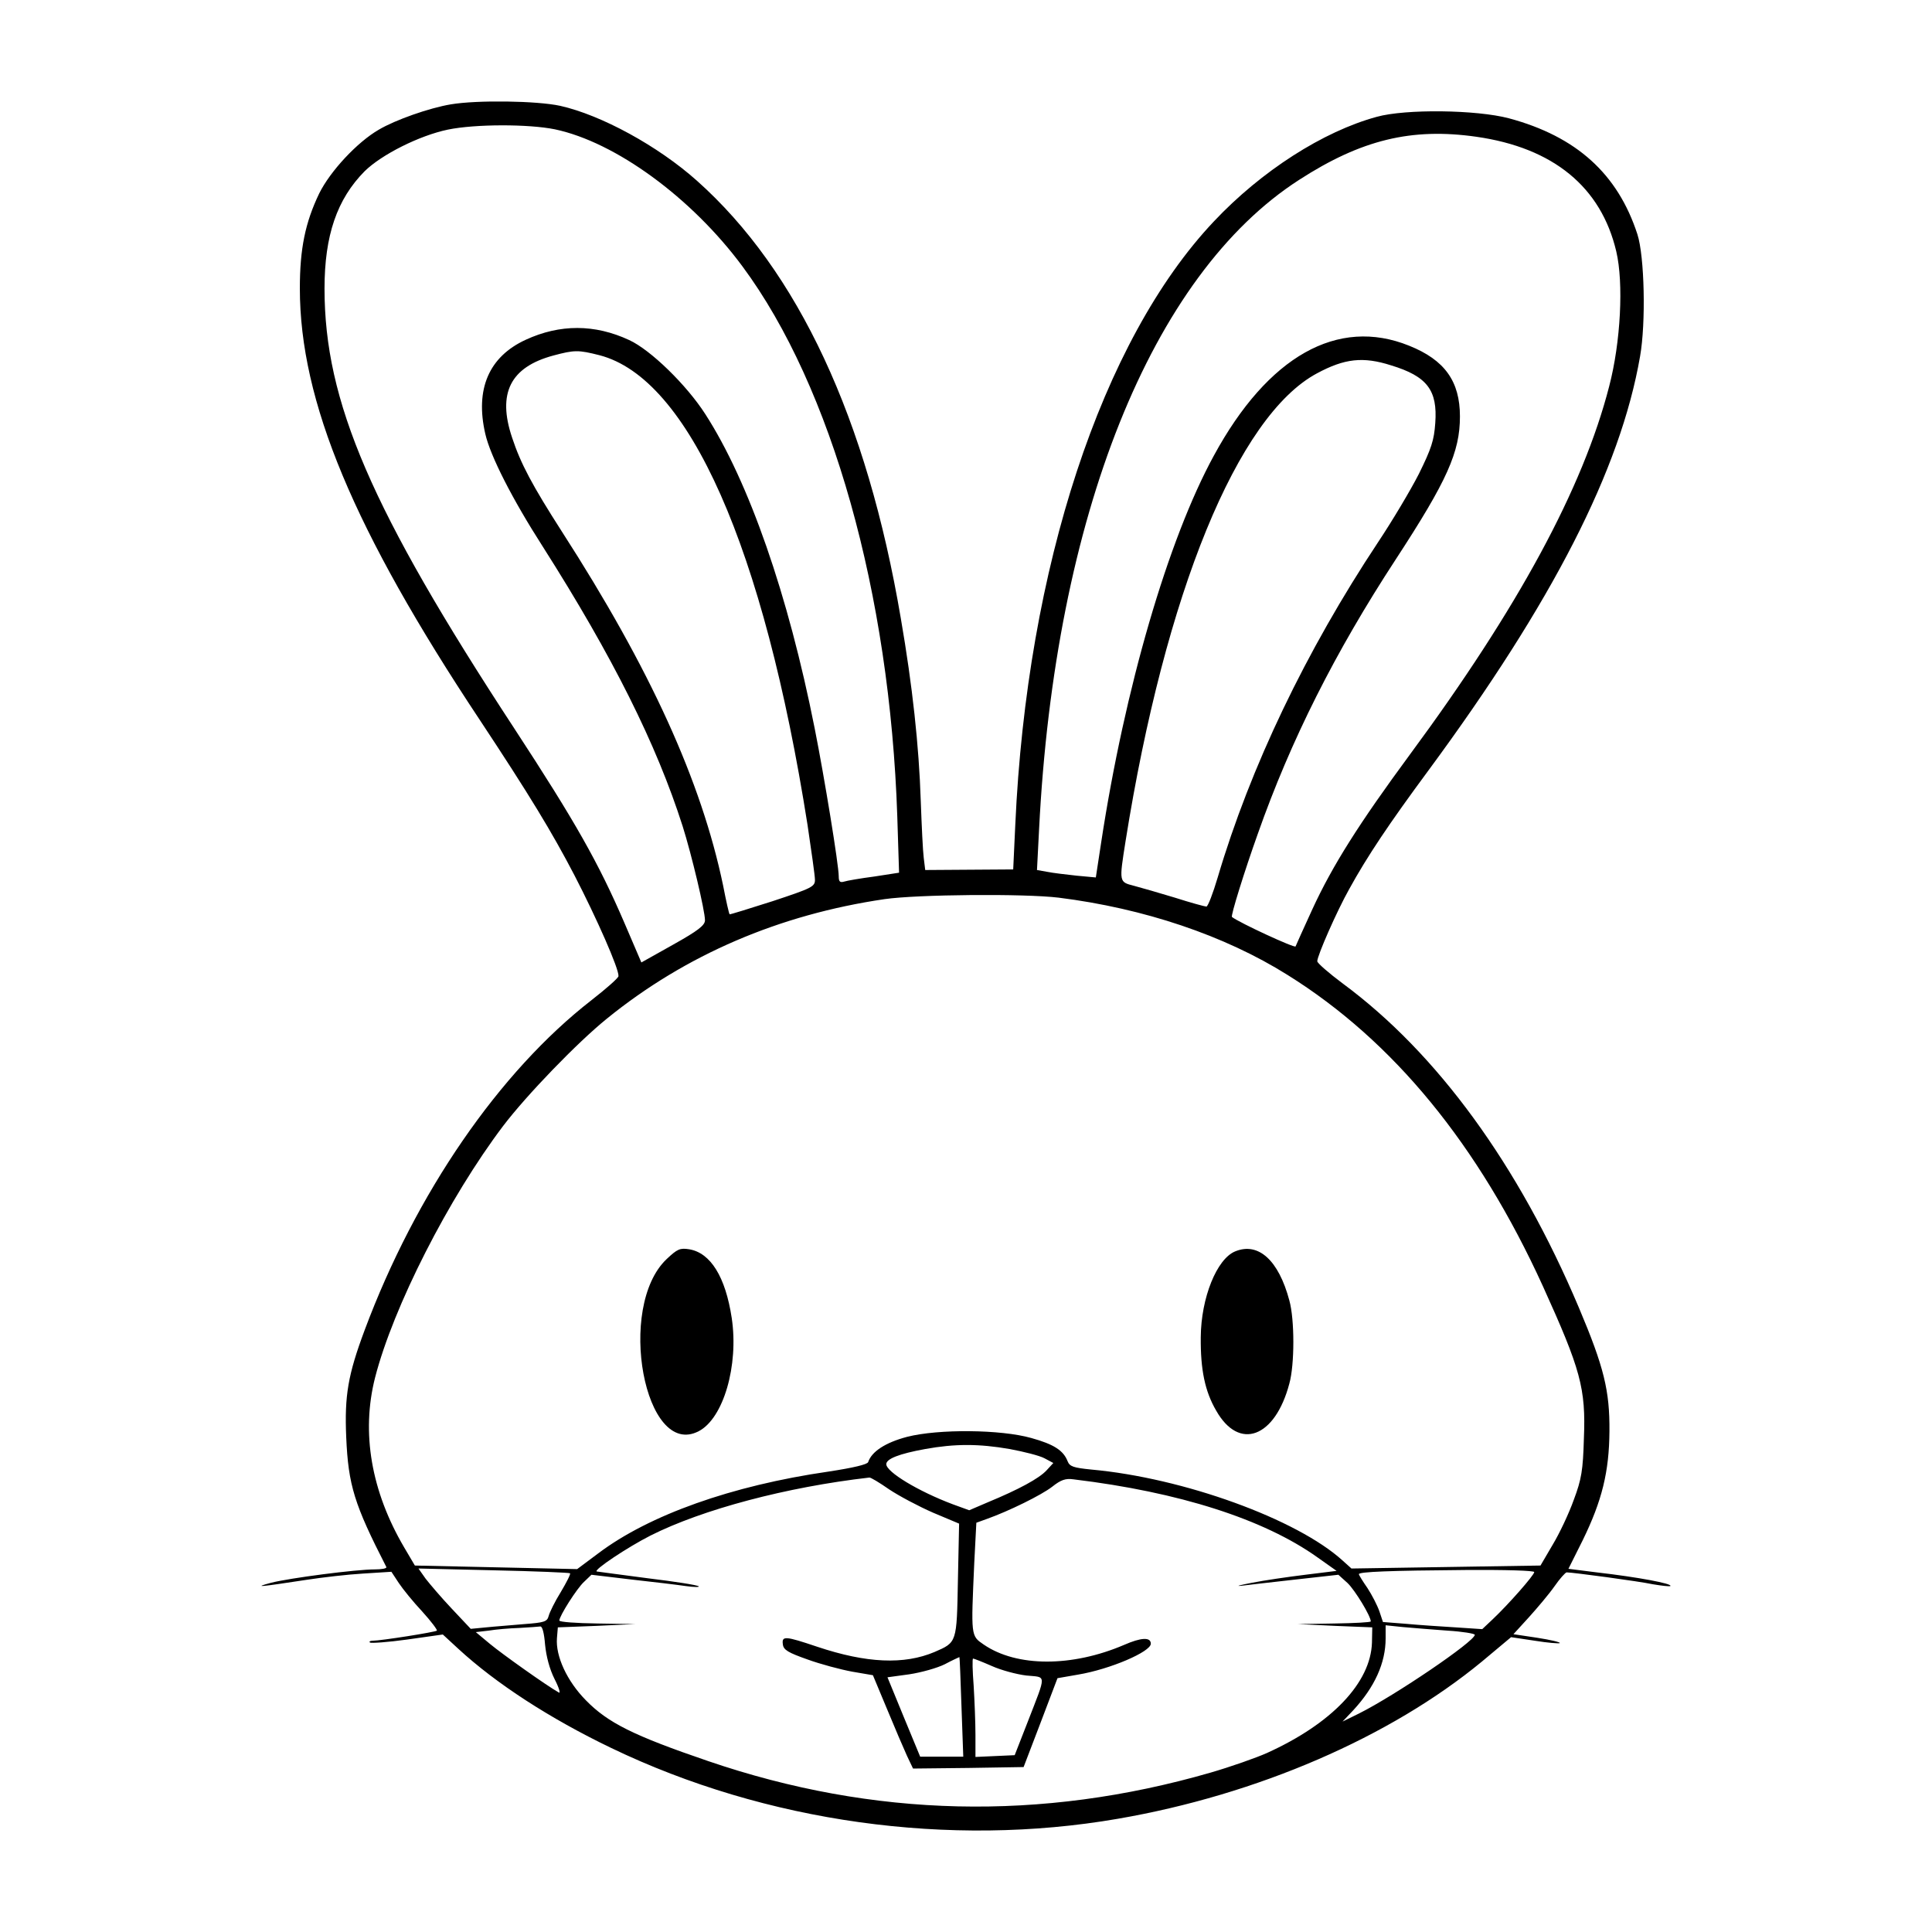
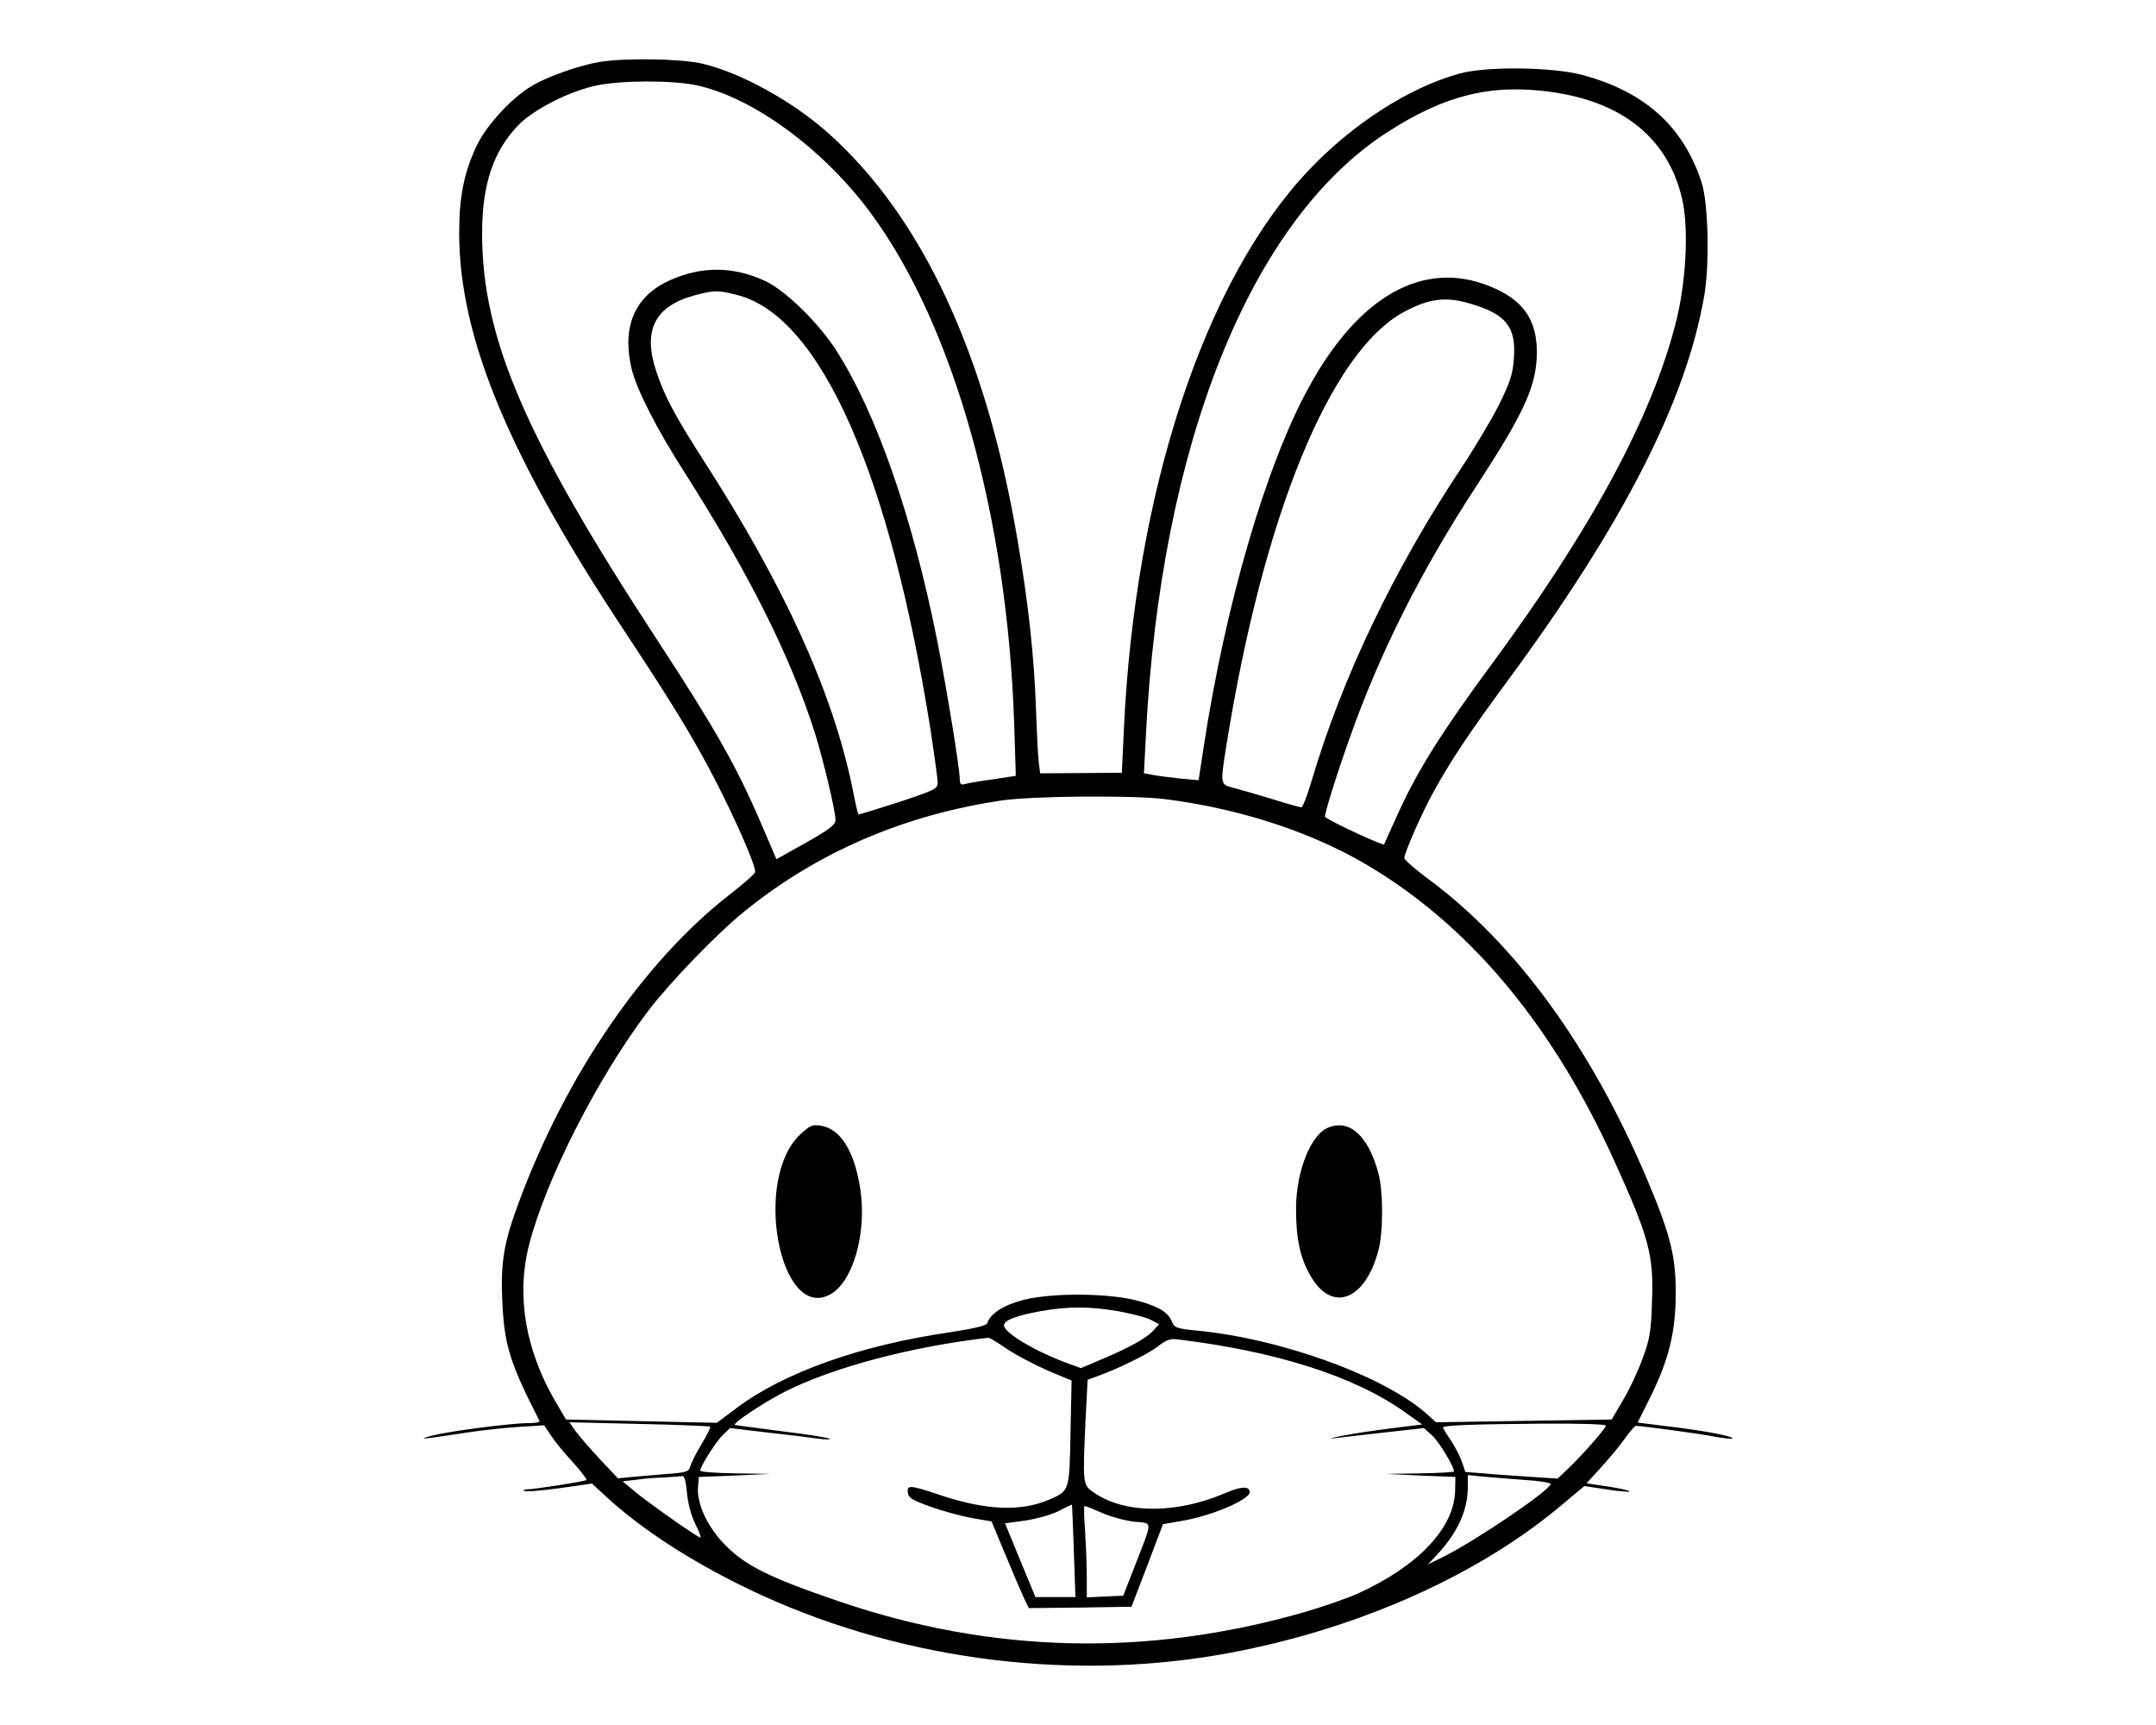
- <svg xmlns="http://www.w3.org/2000/svg" version="1.0" width="650pt" height="650pt" viewBox="0 0 650 650" preserveAspectRatio="xMidYMid meet" id="svg2">
+ <svg xmlns="http://www.w3.org/2000/svg" version="1.0" width="850pt" height="680pt" viewBox="0 0 850 680" preserveAspectRatio="xMidYMid meet" id="svg2">
  <defs id="defs16" />
-   <g transform="matrix(0.1,0,0,-0.1,-44.81921,720.0077)" id="g6" style="fill:#000000;stroke:none">
+   <g transform="matrix(0.1088574,0,0,-0.1088574,22.42442,769.9951)" id="g6" style="fill:#000000;stroke:none">
    <path d="m 1965,6849 c -72,-12 -186,-52 -242,-85 -73,-42 -164,-140 -201,-215 -47,-98 -65,-186 -65,-319 0,-380 181,-813 606,-1453 166,-251 242,-376 318,-522 75,-145 150,-315 148,-339 0,-6 -41,-42 -91,-81 -310,-241 -591,-649 -763,-1110 -56,-150 -68,-220 -62,-360 7,-162 27,-226 135,-437 2,-5 -16,-8 -39,-8 -64,0 -286,-29 -349,-45 -63,-17 -38,-14 120,10 52,8 138,18 190,21 l 95,6 25,-38 c 14,-21 49,-64 79,-96 29,-32 51,-61 49,-64 -5,-5 -189,-34 -216,-34 -9,0 -13,-3 -9,-6 3,-3 60,1 125,10 l 120,17 52,-48 c 127,-117 307,-234 515,-334 520,-250 1137,-336 1704,-238 470,81 917,275 1225,529 l 98,82 80,-12 c 43,-7 81,-10 84,-8 3,3 -31,11 -76,18 l -80,12 52,57 c 28,31 67,77 86,104 18,26 37,47 41,47 20,0 244,-30 290,-40 30,-5 56,-8 59,-6 8,8 -109,30 -248,46 l -95,12 48,96 c 65,133 89,230 90,367 1,136 -18,215 -103,416 -203,480 -476,855 -794,1090 -47,35 -86,69 -86,75 0,19 66,169 107,242 61,111 134,220 267,400 418,567 646,1012 712,1393 20,113 15,337 -9,411 -66,203 -205,329 -432,390 -109,29 -348,32 -445,5 -180,-49 -388,-182 -548,-352 -377,-399 -629,-1165 -668,-2030 l -7,-150 -148,-1 -148,-1 -5,41 c -3,23 -7,109 -10,191 -6,186 -28,388 -67,614 -114,673 -346,1170 -686,1473 -131,117 -322,221 -460,252 -78,17 -279,20 -368,5 z m 350,-84 c 204,-43 460,-230 631,-461 301,-406 496,-1101 521,-1850 l 6,-190 -84,-13 c -46,-6 -92,-14 -101,-17 -14,-4 -18,0 -18,18 0,38 -48,332 -81,498 -89,449 -221,829 -368,1057 -63,98 -184,216 -256,249 -116,54 -233,54 -348,1 -124,-57 -171,-166 -136,-317 17,-74 90,-218 194,-380 234,-368 382,-664 470,-940 30,-95 75,-284 75,-316 0,-17 -23,-35 -107,-82 l -107,-60 -57,133 c -87,202 -165,340 -371,655 -482,736 -638,1099 -638,1479 0,179 42,301 135,395 57,56 184,120 280,140 92,19 272,19 360,1 z m 3100,-25 c 259,-37 420,-169 471,-386 25,-106 15,-305 -24,-454 -88,-342 -306,-745 -670,-1238 -171,-232 -261,-374 -329,-522 -29,-63 -54,-119 -56,-124 -2,-7 -190,80 -214,99 -5,3 42,154 87,280 111,315 260,611 464,923 173,265 216,361 216,481 0,118 -51,190 -171,238 -240,97 -475,-35 -657,-370 -154,-282 -300,-783 -379,-1301 l -18,-118 -65,6 c -36,4 -80,9 -99,13 l -34,6 7,136 c 53,1054 378,1866 875,2186 209,135 378,176 596,145 z M 2465,6005 c 301,-78 553,-648 700,-1580 13,-88 25,-171 25,-185 0,-23 -10,-28 -143,-72 -78,-25 -143,-45 -144,-44 -2,1 -12,45 -22,97 -73,350 -245,729 -542,1190 -100,156 -139,229 -168,317 -50,149 -6,237 139,276 71,19 84,19 155,1 z m 2663,-34 c 122,-37 157,-84 149,-194 -4,-58 -13,-86 -55,-171 -28,-55 -90,-159 -138,-231 -242,-365 -429,-755 -539,-1127 -16,-54 -33,-98 -38,-98 -5,0 -53,13 -106,30 -53,16 -115,34 -138,40 -50,13 -50,11 -28,150 133,835 377,1431 644,1574 93,50 155,57 249,27 z M 4010,4180 c 287,-36 558,-127 770,-260 356,-222 642,-571 859,-1047 127,-280 145,-344 138,-513 -3,-106 -8,-137 -34,-206 -16,-45 -48,-113 -71,-151 l -41,-70 -318,-5 -318,-5 -30,27 c -153,139 -535,278 -846,306 -59,6 -72,10 -79,28 -14,36 -46,57 -122,78 -102,29 -312,31 -418,4 -72,-19 -119,-49 -131,-85 -3,-8 -49,-19 -134,-32 -325,-47 -603,-146 -774,-275 l -71,-53 -273,6 -273,6 -36,61 c -111,189 -145,386 -98,571 61,238 248,605 431,847 79,104 250,281 349,361 265,215 580,350 934,402 111,16 470,19 586,5 z M 3845,2325 c 48,-9 100,-22 117,-31 l 30,-16 -23,-25 c -25,-27 -93,-64 -197,-107 l -63,-27 -55,20 c -117,44 -224,109 -224,135 0,18 43,35 131,51 100,18 180,18 284,0 z m -405,-136 c 33,-22 99,-57 147,-78 l 88,-37 -4,-190 c -4,-212 -3,-209 -79,-242 -102,-43 -228,-38 -395,18 -107,36 -119,37 -115,8 2,-19 18,-28 83,-51 44,-16 112,-34 150,-41 l 70,-12 48,-115 c 26,-63 56,-133 67,-157 l 20,-42 186,2 186,3 57,149 57,150 69,12 c 108,18 245,77 245,104 0,23 -33,21 -90,-4 -175,-75 -361,-75 -472,1 -44,30 -43,27 -32,275 l 7,135 36,13 c 73,26 183,80 219,108 29,23 45,29 72,25 356,-43 640,-134 820,-262 l 65,-46 -105,-13 c -58,-7 -139,-19 -180,-27 -41,-8 -57,-12 -35,-10 22,3 104,12 183,21 l 143,16 31,-28 c 25,-24 78,-111 78,-129 0,-3 -55,-6 -122,-7 l -123,-2 125,-6 125,-5 -1,-51 c -4,-135 -135,-273 -354,-372 -36,-16 -121,-46 -190,-66 -569,-164 -1133,-151 -1689,39 -252,86 -338,129 -412,205 -63,64 -102,148 -97,209 l 3,36 130,5 130,6 -127,2 c -71,1 -128,5 -128,10 0,15 59,108 83,130 l 25,24 134,-16 c 73,-8 156,-18 183,-22 28,-4 47,-4 44,-1 -3,4 -79,16 -170,27 -90,12 -168,22 -173,23 -13,4 104,82 181,121 175,88 457,163 736,195 4,1 34,-17 67,-40 z M 2366,1907 c 3,-2 -12,-31 -31,-63 -20,-32 -38,-69 -41,-81 -5,-19 -15,-22 -82,-27 -43,-4 -100,-8 -128,-11 l -52,-5 -64,68 c -35,37 -74,83 -88,101 l -24,34 253,-6 c 140,-3 255,-8 257,-10 z m 3244,4 c 0,-10 -86,-108 -140,-159 l -35,-33 -90,6 c -49,3 -125,8 -167,12 l -77,6 -12,36 c -7,20 -25,55 -40,78 -16,23 -29,44 -29,47 0,8 103,12 358,14 136,1 232,-2 232,-7 z M 2282,1667 c 4,-40 15,-82 32,-116 15,-29 21,-50 14,-45 -41,23 -190,129 -231,163 l -48,40 43,5 c 24,4 70,8 103,9 33,2 65,4 71,5 7,1 13,-23 16,-61 z m 3036,47 c 50,-3 92,-10 92,-14 0,-22 -268,-204 -390,-265 l -55,-27 36,38 c 72,78 109,159 109,242 l 0,44 58,-6 c 31,-3 99,-8 150,-12 z m -1635,-256 6,-168 -72,0 -73,0 -55,133 -55,134 73,10 c 40,6 94,21 120,34 26,14 49,24 49,24 1,0 4,-75 7,-167 z m 102,137 c 31,-14 83,-28 116,-32 69,-7 69,10 4,-158 l -43,-110 -66,-3 -66,-3 0,74 c 0,41 -3,115 -6,165 -4,51 -5,92 -2,92 3,0 31,-11 63,-25 z" id="path8" />
    <path d="m 2691,2964 c -170,-161 -74,-674 108,-579 83,43 135,221 111,381 -21,138 -71,219 -143,231 -31,5 -40,1 -76,-33 z" id="path10" />
    <path d="m 4604,2990 c -62,-25 -115,-156 -116,-289 -1,-109 14,-182 52,-247 77,-136 198,-91 246,91 18,64 18,216 0,280 -36,135 -104,197 -182,165 z" id="path12" />
  </g>
</svg>
